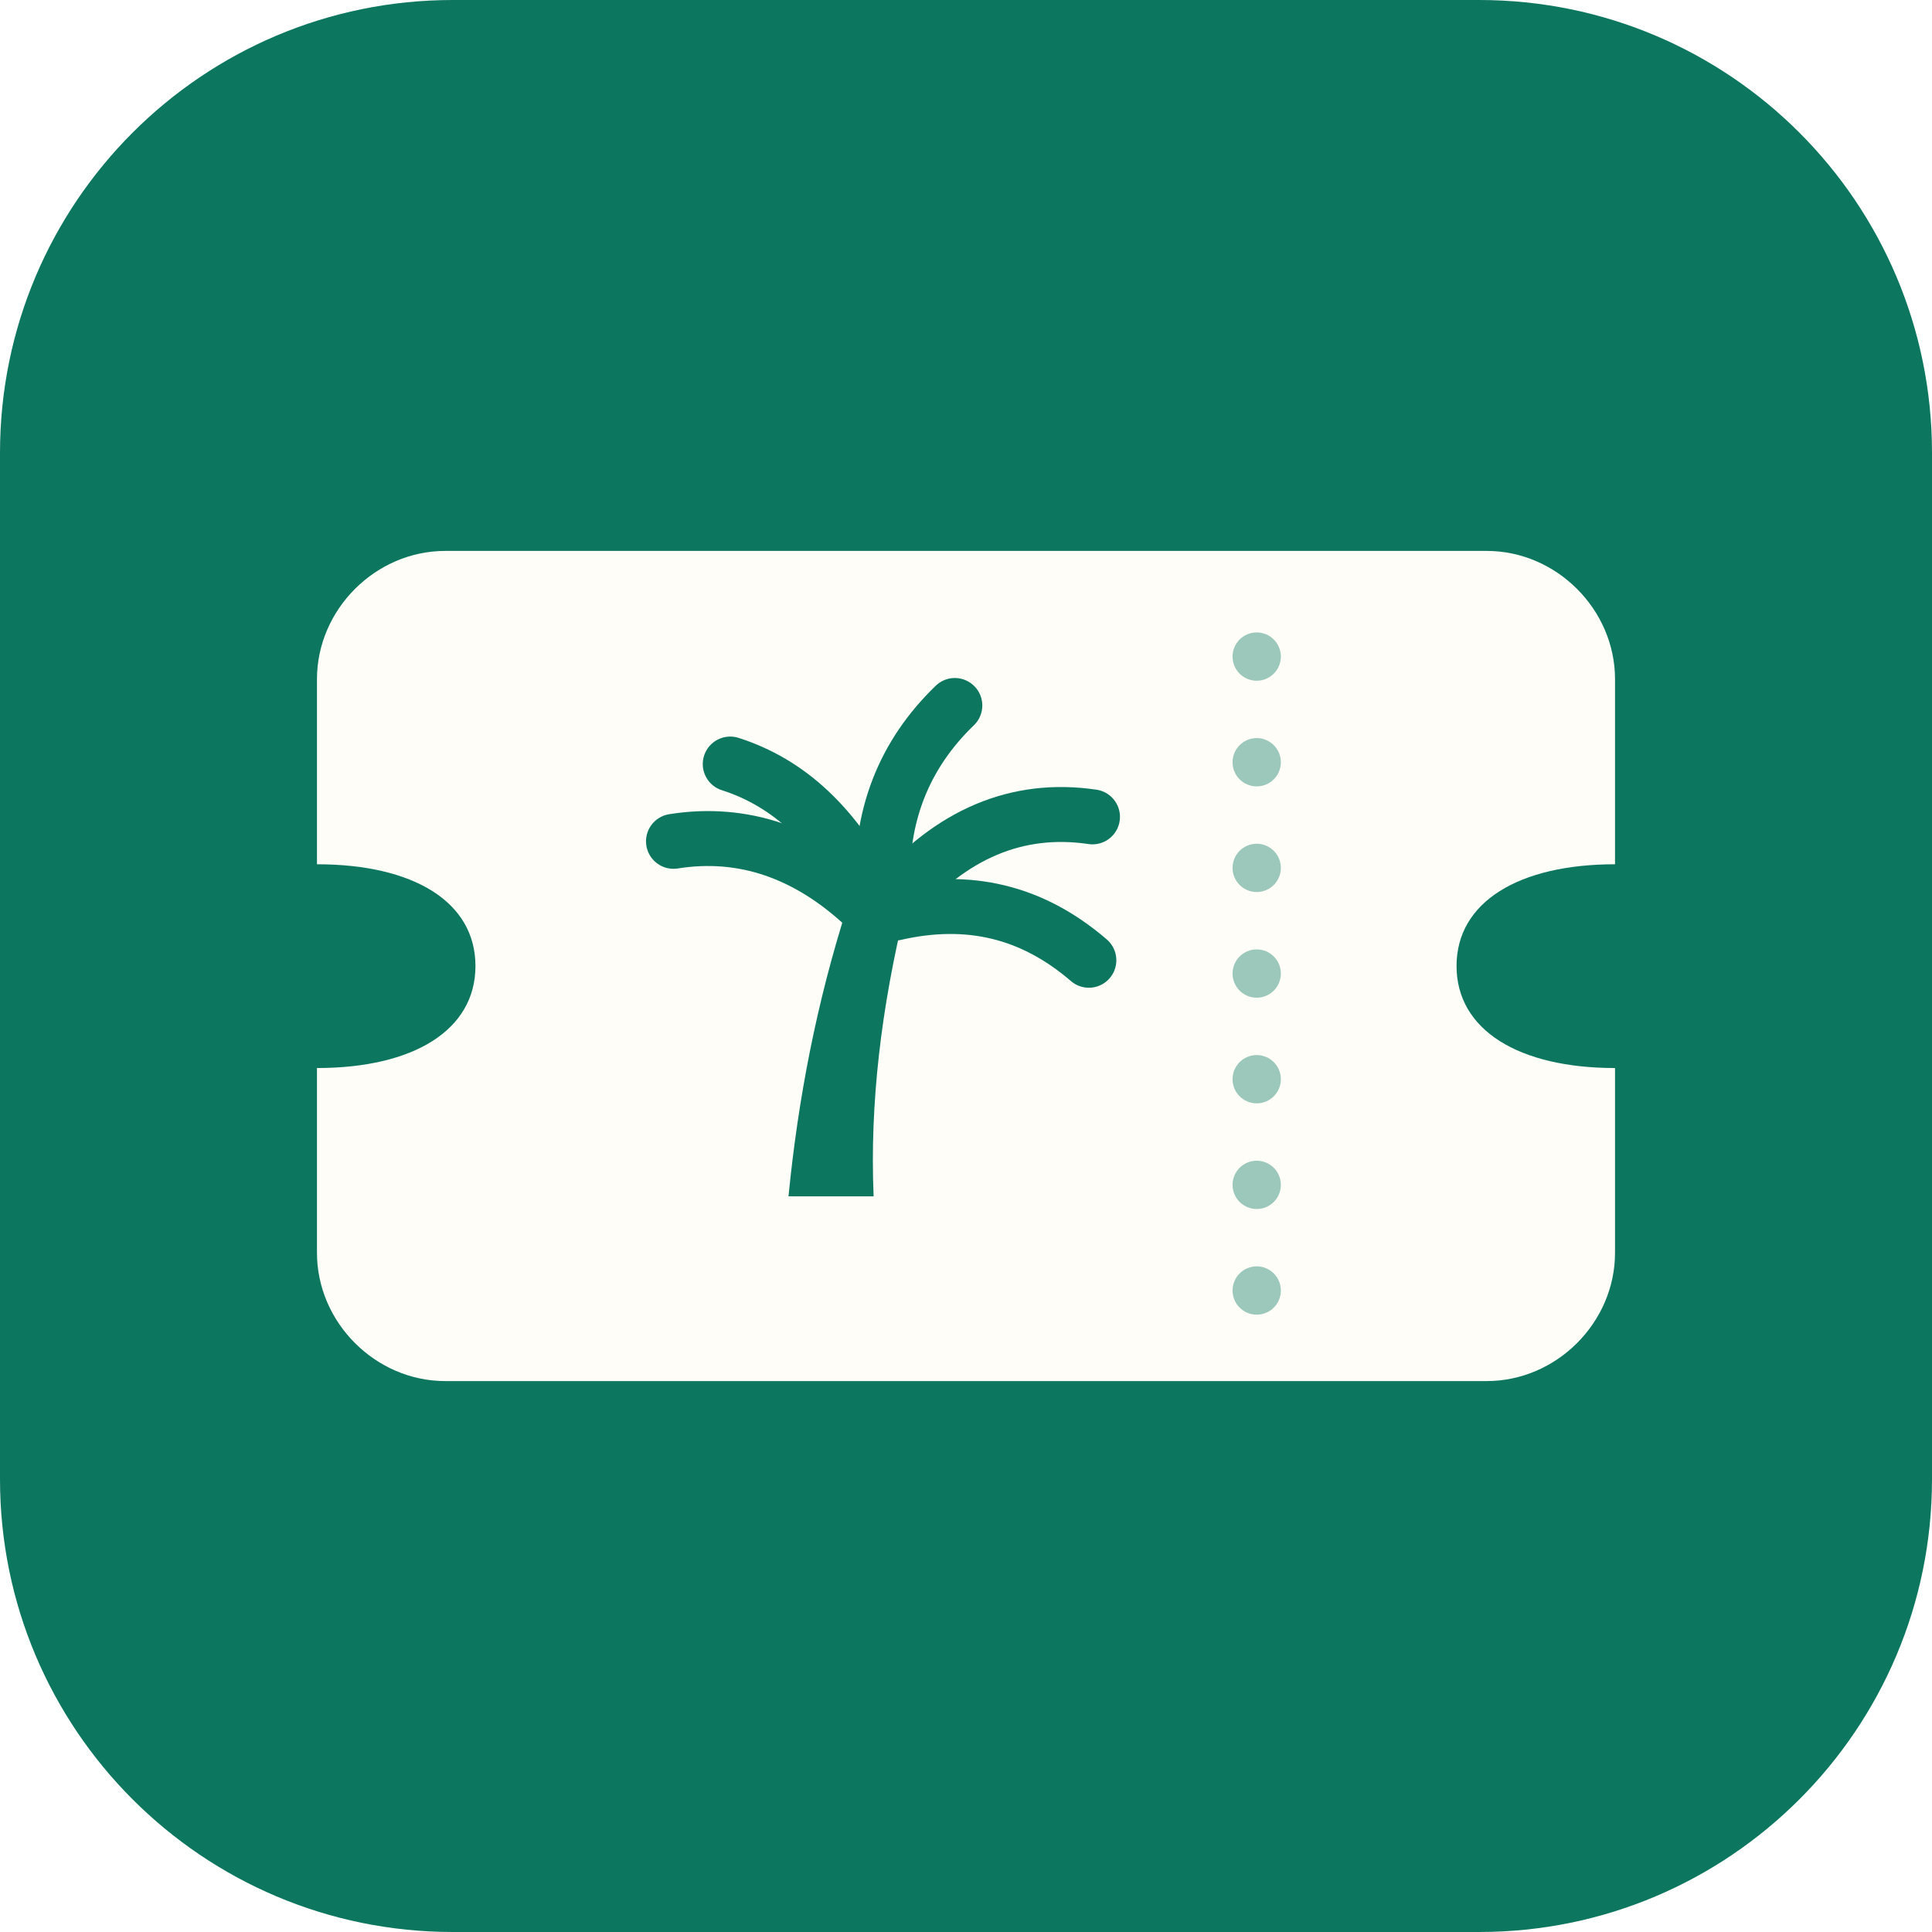
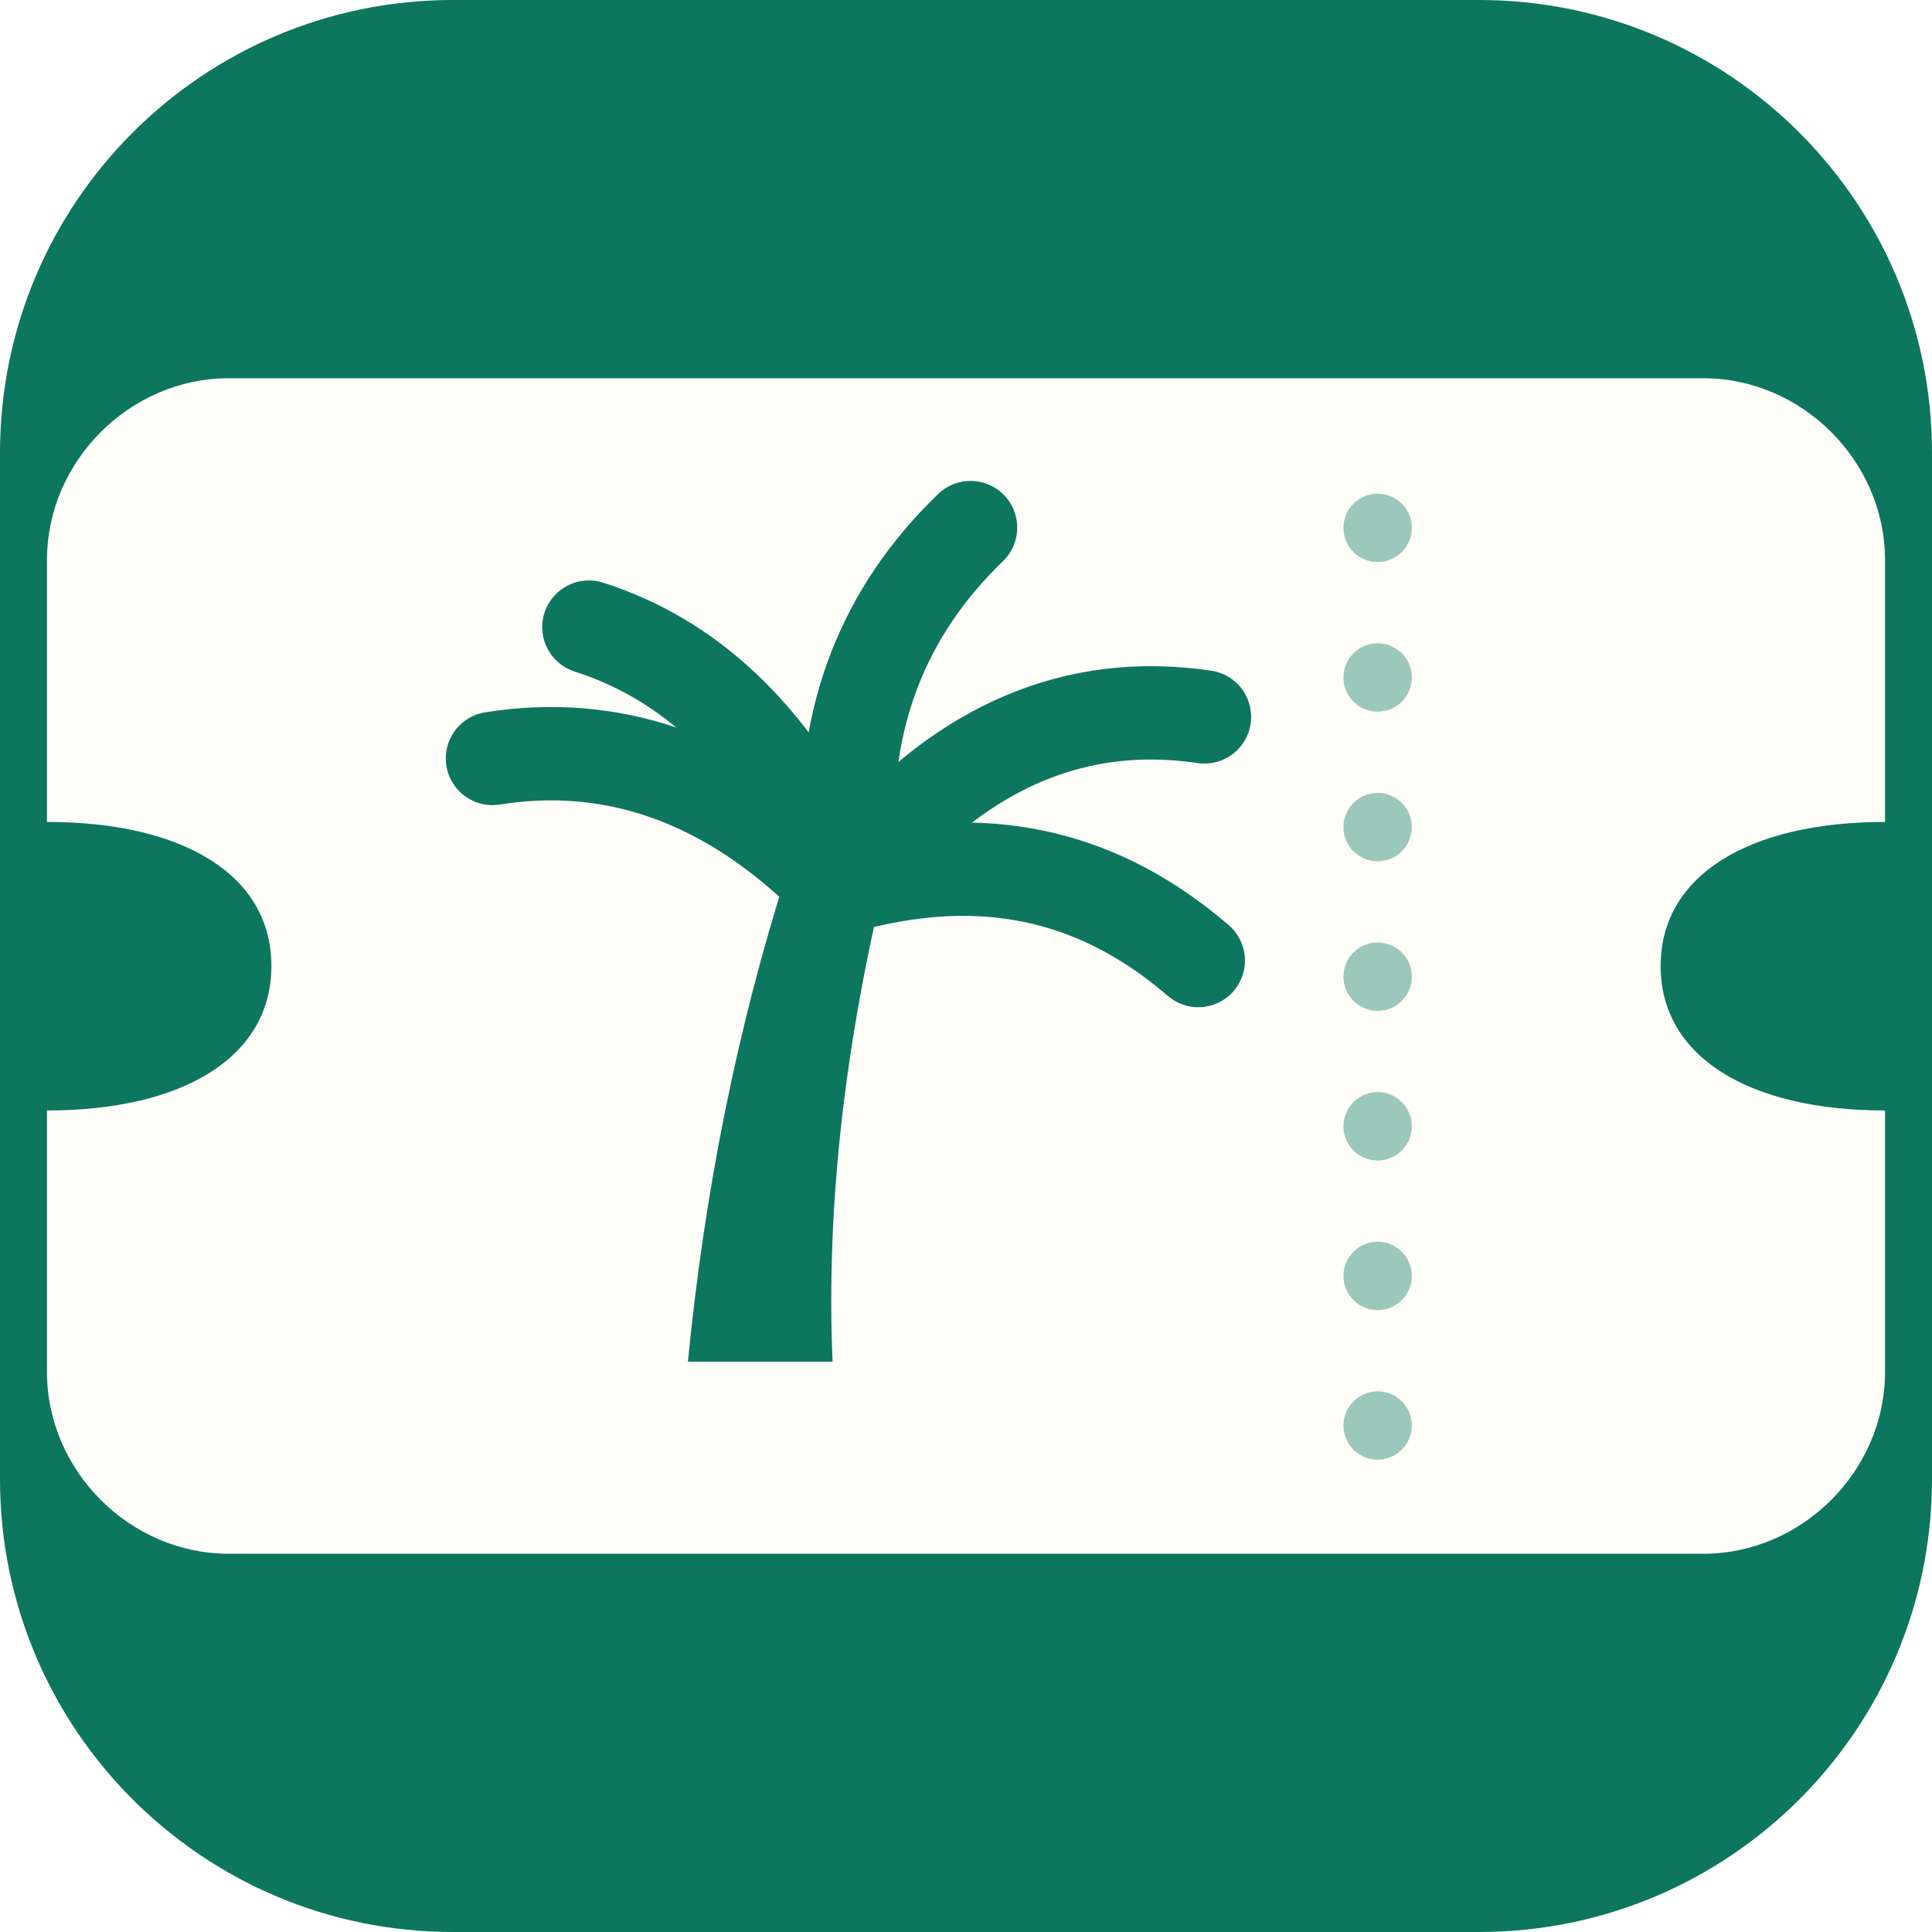
<svg xmlns="http://www.w3.org/2000/svg" viewBox="0 0 64 64">
  <rect width="64" height="64" rx="15" fill="#0d765f" />
-   <path fill="#fffdf7" d="M14.75 18.25h34.5c2.31 0 4.25 1.94 4.25 4.25v6.13c-3.19 0-5.25 1.25-5.25 3.37s2.06 3.38 5.25 3.38v6.12c0 2.31-1.94 4.25-4.25 4.25h-34.5c-2.31 0-4.25-1.94-4.25-4.25v-6.12c3.19 0 5.25-1.25 5.25-3.38s-2.06-3.37-5.25-3.37V22.5c0-2.31 1.94-4.25 4.25-4.25Z" />
-   <g fill="none" stroke="#0d765f" stroke-width="1.82" stroke-linecap="round">
-     <path d="M28.63 30c-1.88-1.75-4-2.5-6.32-2.13" />
-     <path d="M28.88 29.75c-1.19-2.38-2.75-3.82-4.69-4.44" />
-     <path d="M29.25 29.56c-.13-2.5.69-4.56 2.38-6.19" />
-     <path d="M29.63 29.81c1.87-2.18 4.06-3.12 6.56-2.75" />
-     <path d="M29.63 30.25c2.44-.56 4.56-.06 6.44 1.56" />
-   </g>
-   <path fill="#0d765f" d="M28.06 30.06H30c-.81 3.32-1.19 6.5-1.06 9.57h-2.82c.32-3.26.94-6.44 1.94-9.57Z" />
-   <g fill="#9bc8bb">
-     <circle cx="41.63" cy="21.75" r=".8" />
-     <circle cx="41.63" cy="25.25" r=".8" />
-     <circle cx="41.63" cy="28.75" r=".8" />
-     <circle cx="41.63" cy="32.25" r=".8" />
-     <circle cx="41.63" cy="35.75" r=".8" />
-     <circle cx="41.63" cy="39.25" r=".8" />
-     <circle cx="41.63" cy="42.75" r=".8" />
+   <g transform="translate(32 32) scale(1.416) translate(-32 -32)">
+     <path fill="#fffdf7" d="M14.75 18.25h34.5c2.31 0 4.25 1.94 4.25 4.25v6.13c-3.19 0-5.25 1.25-5.25 3.37s2.06 3.38 5.25 3.38v6.12c0 2.31-1.94 4.25-4.25 4.25h-34.5c-2.31 0-4.25-1.94-4.25-4.25v-6.12c3.19 0 5.25-1.25 5.25-3.38s-2.06-3.37-5.25-3.37V22.5c0-2.31 1.94-4.25 4.25-4.25Z" />
+     <g transform="translate(29.25 31.5) scale(1.2) translate(-29.25 -31.5)">
+       <g fill="none" stroke="#0d765f" stroke-width="1.82" stroke-linecap="round">
+         <path d="M28.63 30c-1.88-1.75-4-2.5-6.32-2.13" />
+         <path d="M28.88 29.75c-1.19-2.38-2.75-3.82-4.69-4.44" />
+         <path d="M29.25 29.56c-.13-2.5.69-4.56 2.38-6.19" />
+         <path d="M29.63 29.81c1.87-2.18 4.06-3.12 6.56-2.75" />
+         <path d="M29.63 30.25c2.44-.56 4.56-.06 6.44 1.56" />
+       </g>
+       <path fill="#0d765f" d="M28.06 30.06H30c-.81 3.32-1.19 6.5-1.06 9.57h-2.82c.32-3.26.94-6.44 1.94-9.57Z" />
+     </g>
+     <g fill="#9bc8bb">
+       <circle cx="41.63" cy="21.75" r=".8" />
+       <circle cx="41.63" cy="25.25" r=".8" />
+       <circle cx="41.63" cy="28.75" r=".8" />
+       <circle cx="41.63" cy="32.25" r=".8" />
+       <circle cx="41.63" cy="35.75" r=".8" />
+       <circle cx="41.63" cy="39.25" r=".8" />
+       <circle cx="41.63" cy="42.75" r=".8" />
+     </g>
  </g>
</svg>
